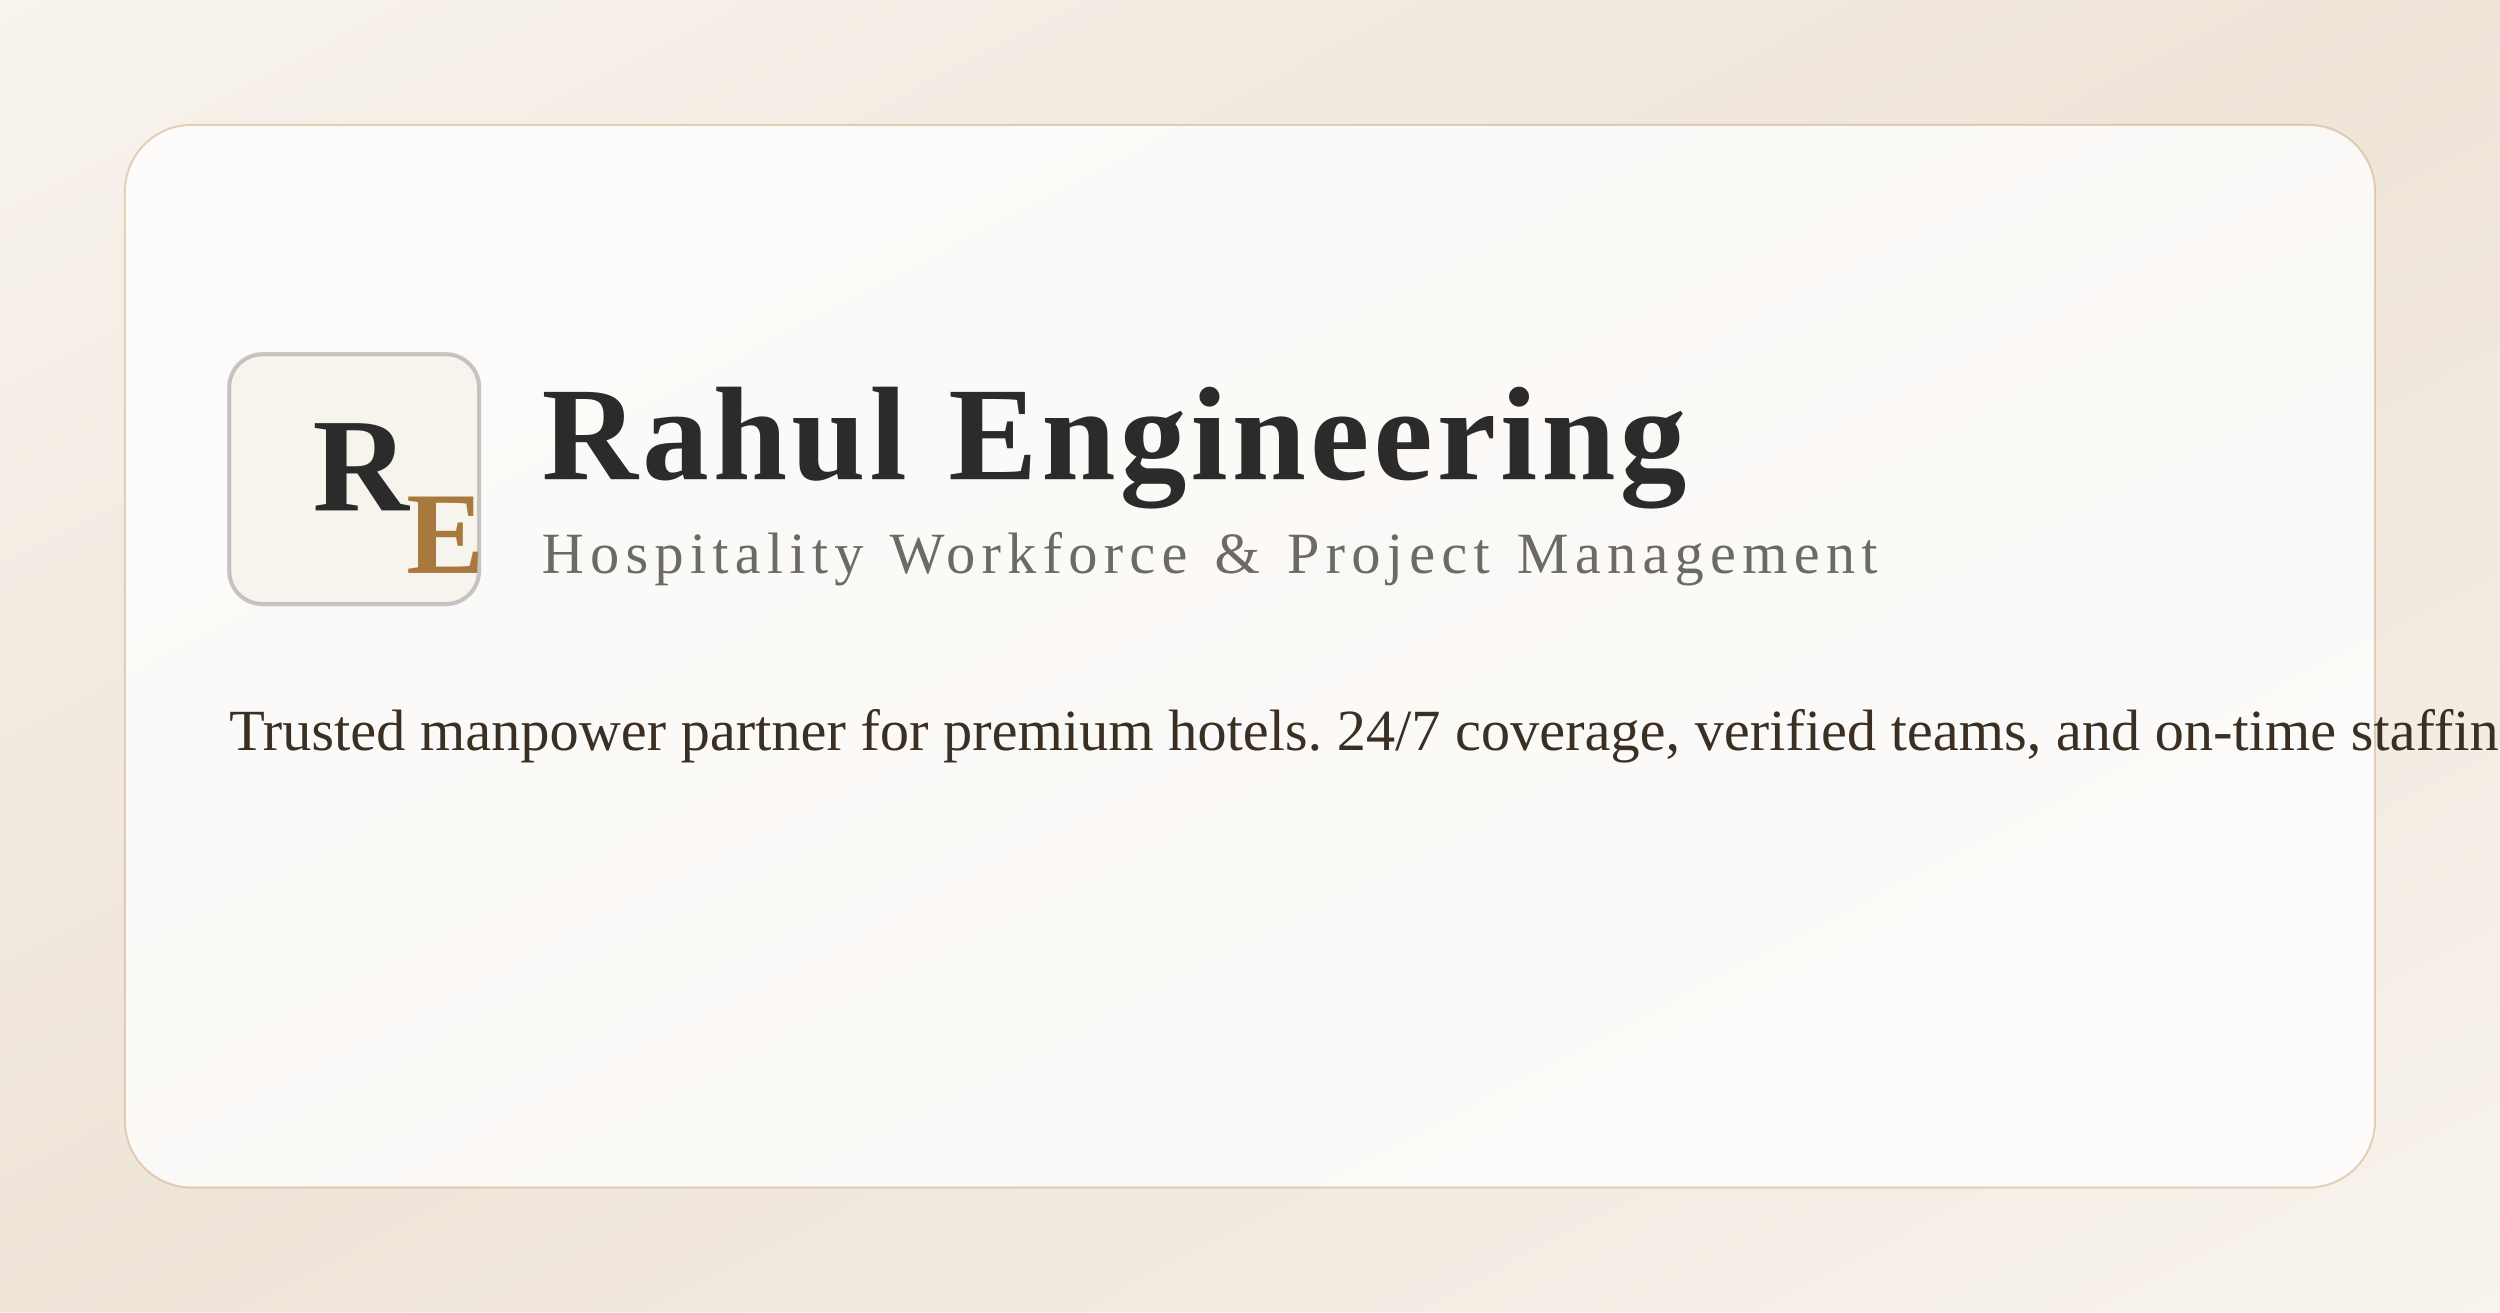
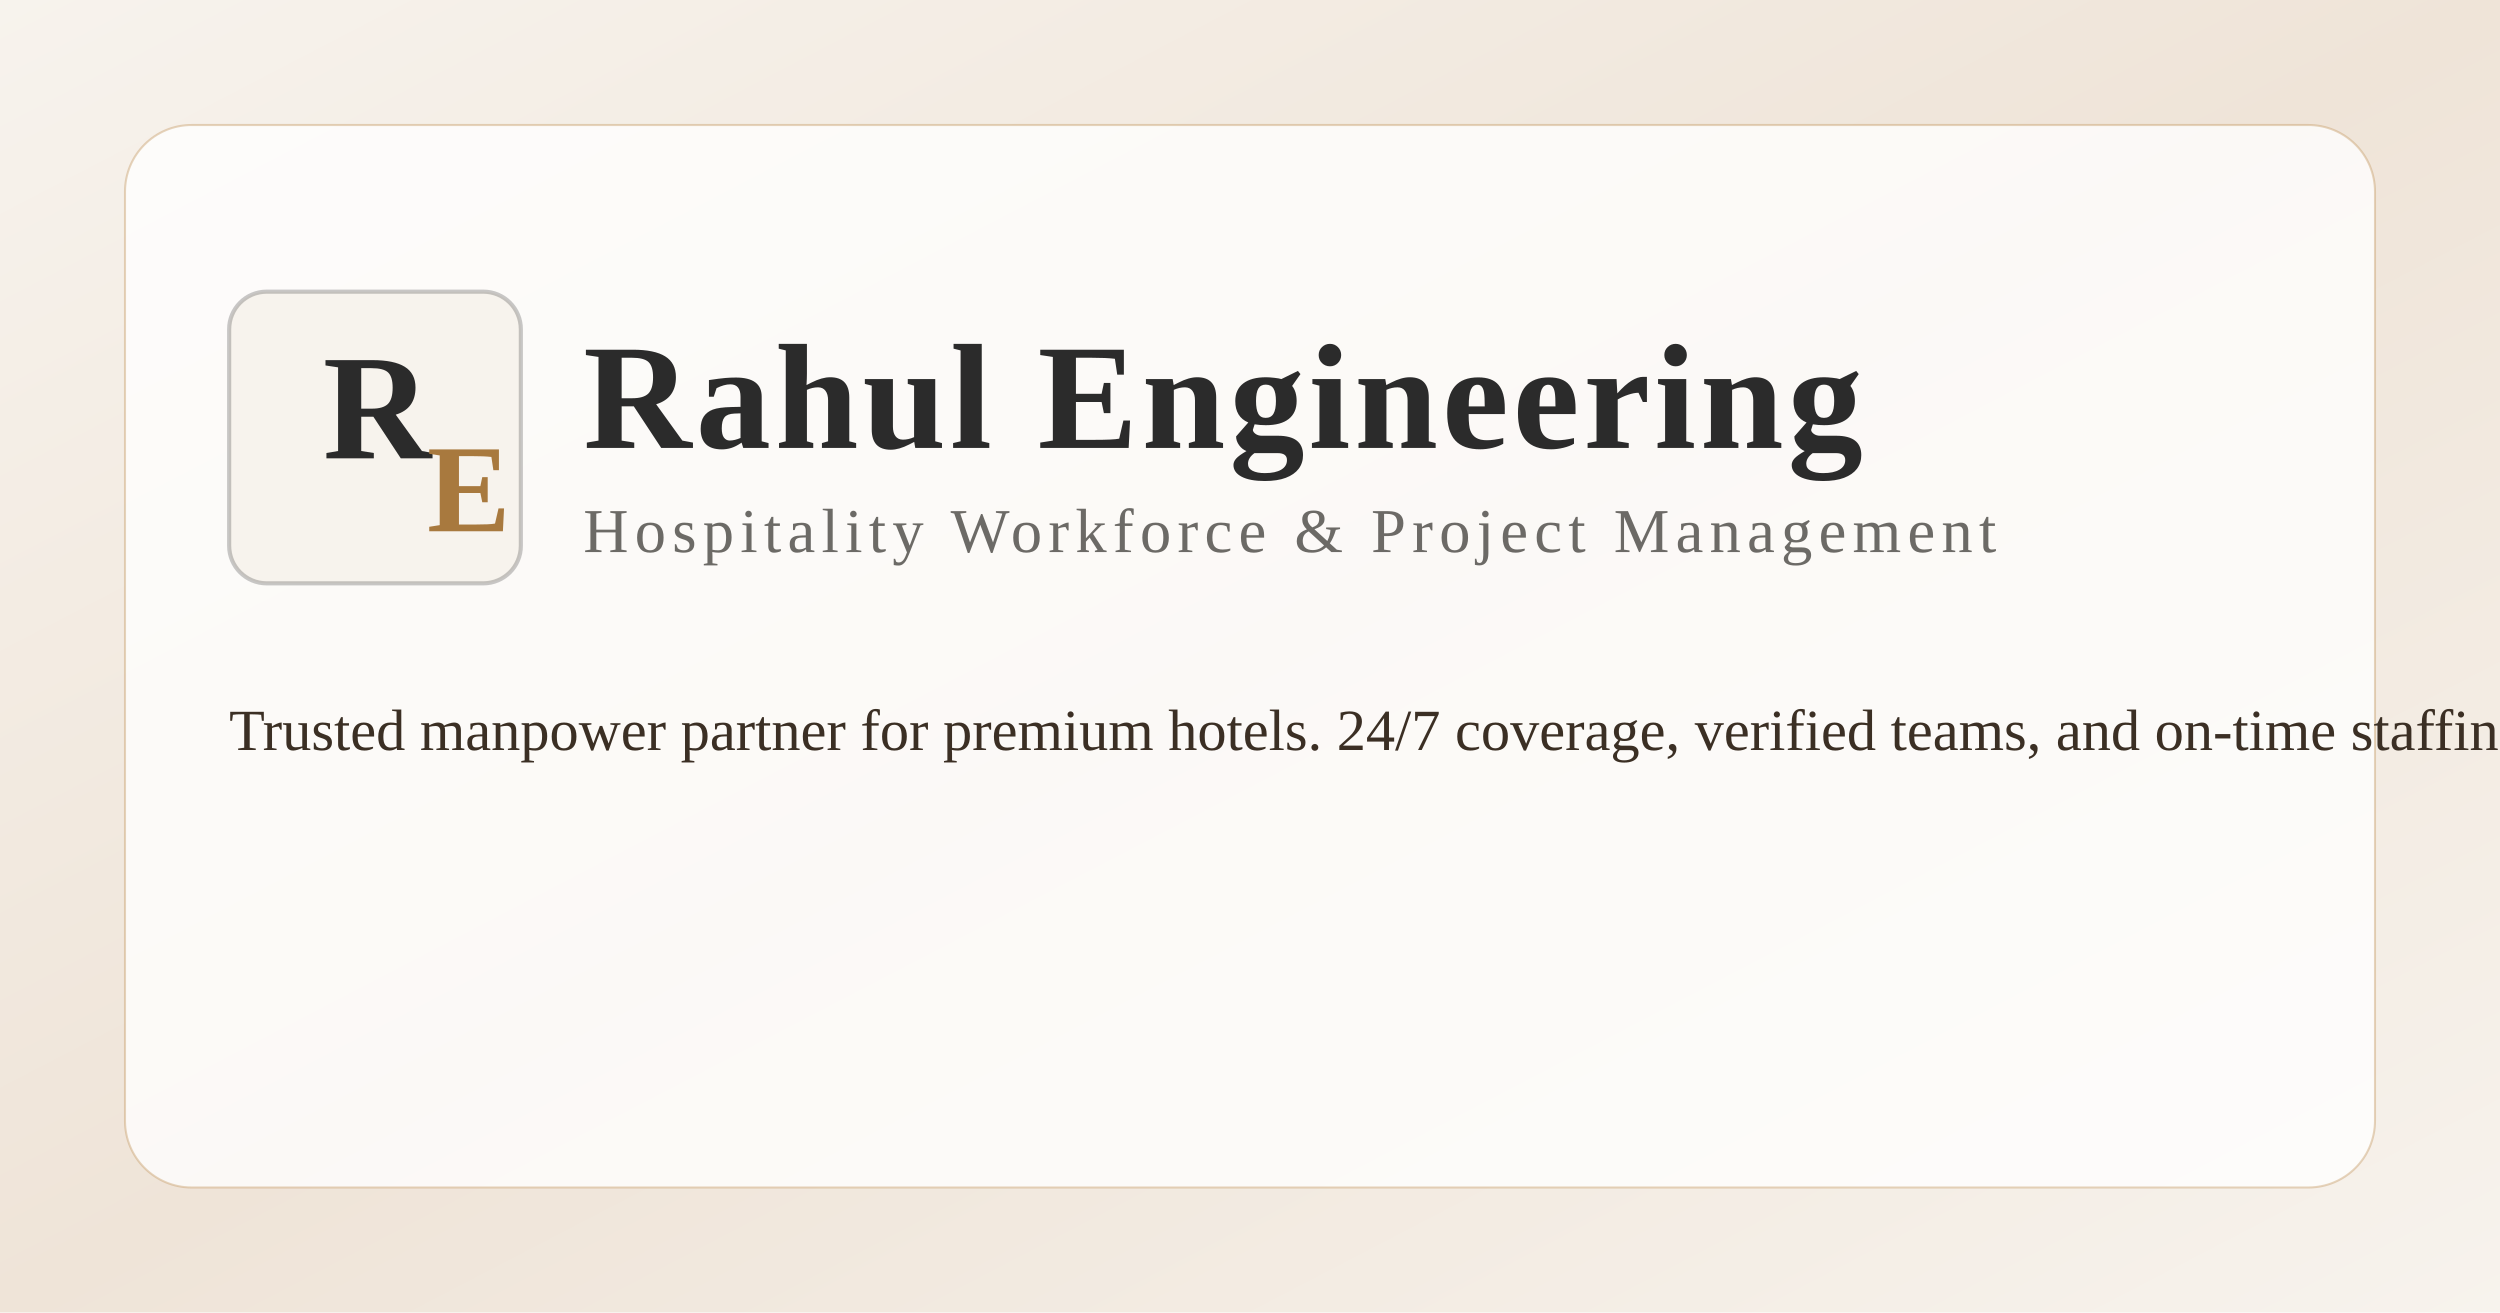
<svg xmlns="http://www.w3.org/2000/svg" width="1200" height="630" viewBox="0 0 1200 630">
  <defs>
    <linearGradient id="bg" x1="0" y1="0" x2="1" y2="1">
      <stop offset="0%" stop-color="#f7f3ed" />
      <stop offset="50%" stop-color="#efe4d8" />
      <stop offset="100%" stop-color="#f7f3ed" />
    </linearGradient>
  </defs>
  <rect width="1200" height="630" fill="url(#bg)" />
  <rect x="60" y="60" width="1080" height="510" rx="32" fill="rgba(255,255,255,0.78)" stroke="rgba(200,160,110,0.45)" />
-   <rect x="110" y="170" width="120" height="120" rx="16" fill="#f7f3ed" stroke="rgba(43,43,43,0.25)" stroke-width="2" />
-   <text x="150" y="245" font-family="Times New Roman, serif" font-size="64" font-weight="700" fill="#2b2b2b">R</text>
-   <text x="195" y="275" font-family="Times New Roman, serif" font-size="56" font-weight="700" fill="#a8793e">E</text>
-   <text x="260" y="230" font-family="Times New Roman, serif" font-size="64" font-weight="700" fill="#2b2b2b" letter-spacing="2">Rahul Engineering</text>
-   <text x="260" y="275" font-family="Times New Roman, serif" font-size="28" fill="#6c6a66" letter-spacing="3">Hospitality Workforce &amp; Project Management</text>
+   <rect x="110" y="140" width="140" height="140" rx="18" fill="#f7f3ed" stroke="rgba(43,43,43,0.25)" stroke-width="2" />
+   <text x="155" y="220" font-family="Times New Roman, serif" font-size="72" font-weight="700" fill="#2b2b2b">R</text>
+   <text x="205" y="255" font-family="Times New Roman, serif" font-size="60" font-weight="700" fill="#a8793e">E</text>
+   <text x="280" y="215" font-family="Times New Roman, serif" font-size="72" font-weight="700" fill="#2b2b2b" letter-spacing="2">Rahul Engineering</text>
+   <text x="280" y="265" font-family="Times New Roman, serif" font-size="30" fill="#6c6a66" letter-spacing="3">Hospitality Workforce &amp; Project Management</text>
  <text x="110" y="360" font-family="Times New Roman, serif" font-size="28" fill="#3b2f24">Trusted manpower partner for premium hotels. 24/7 coverage, verified teams, and on-time staffing.</text>
</svg>
